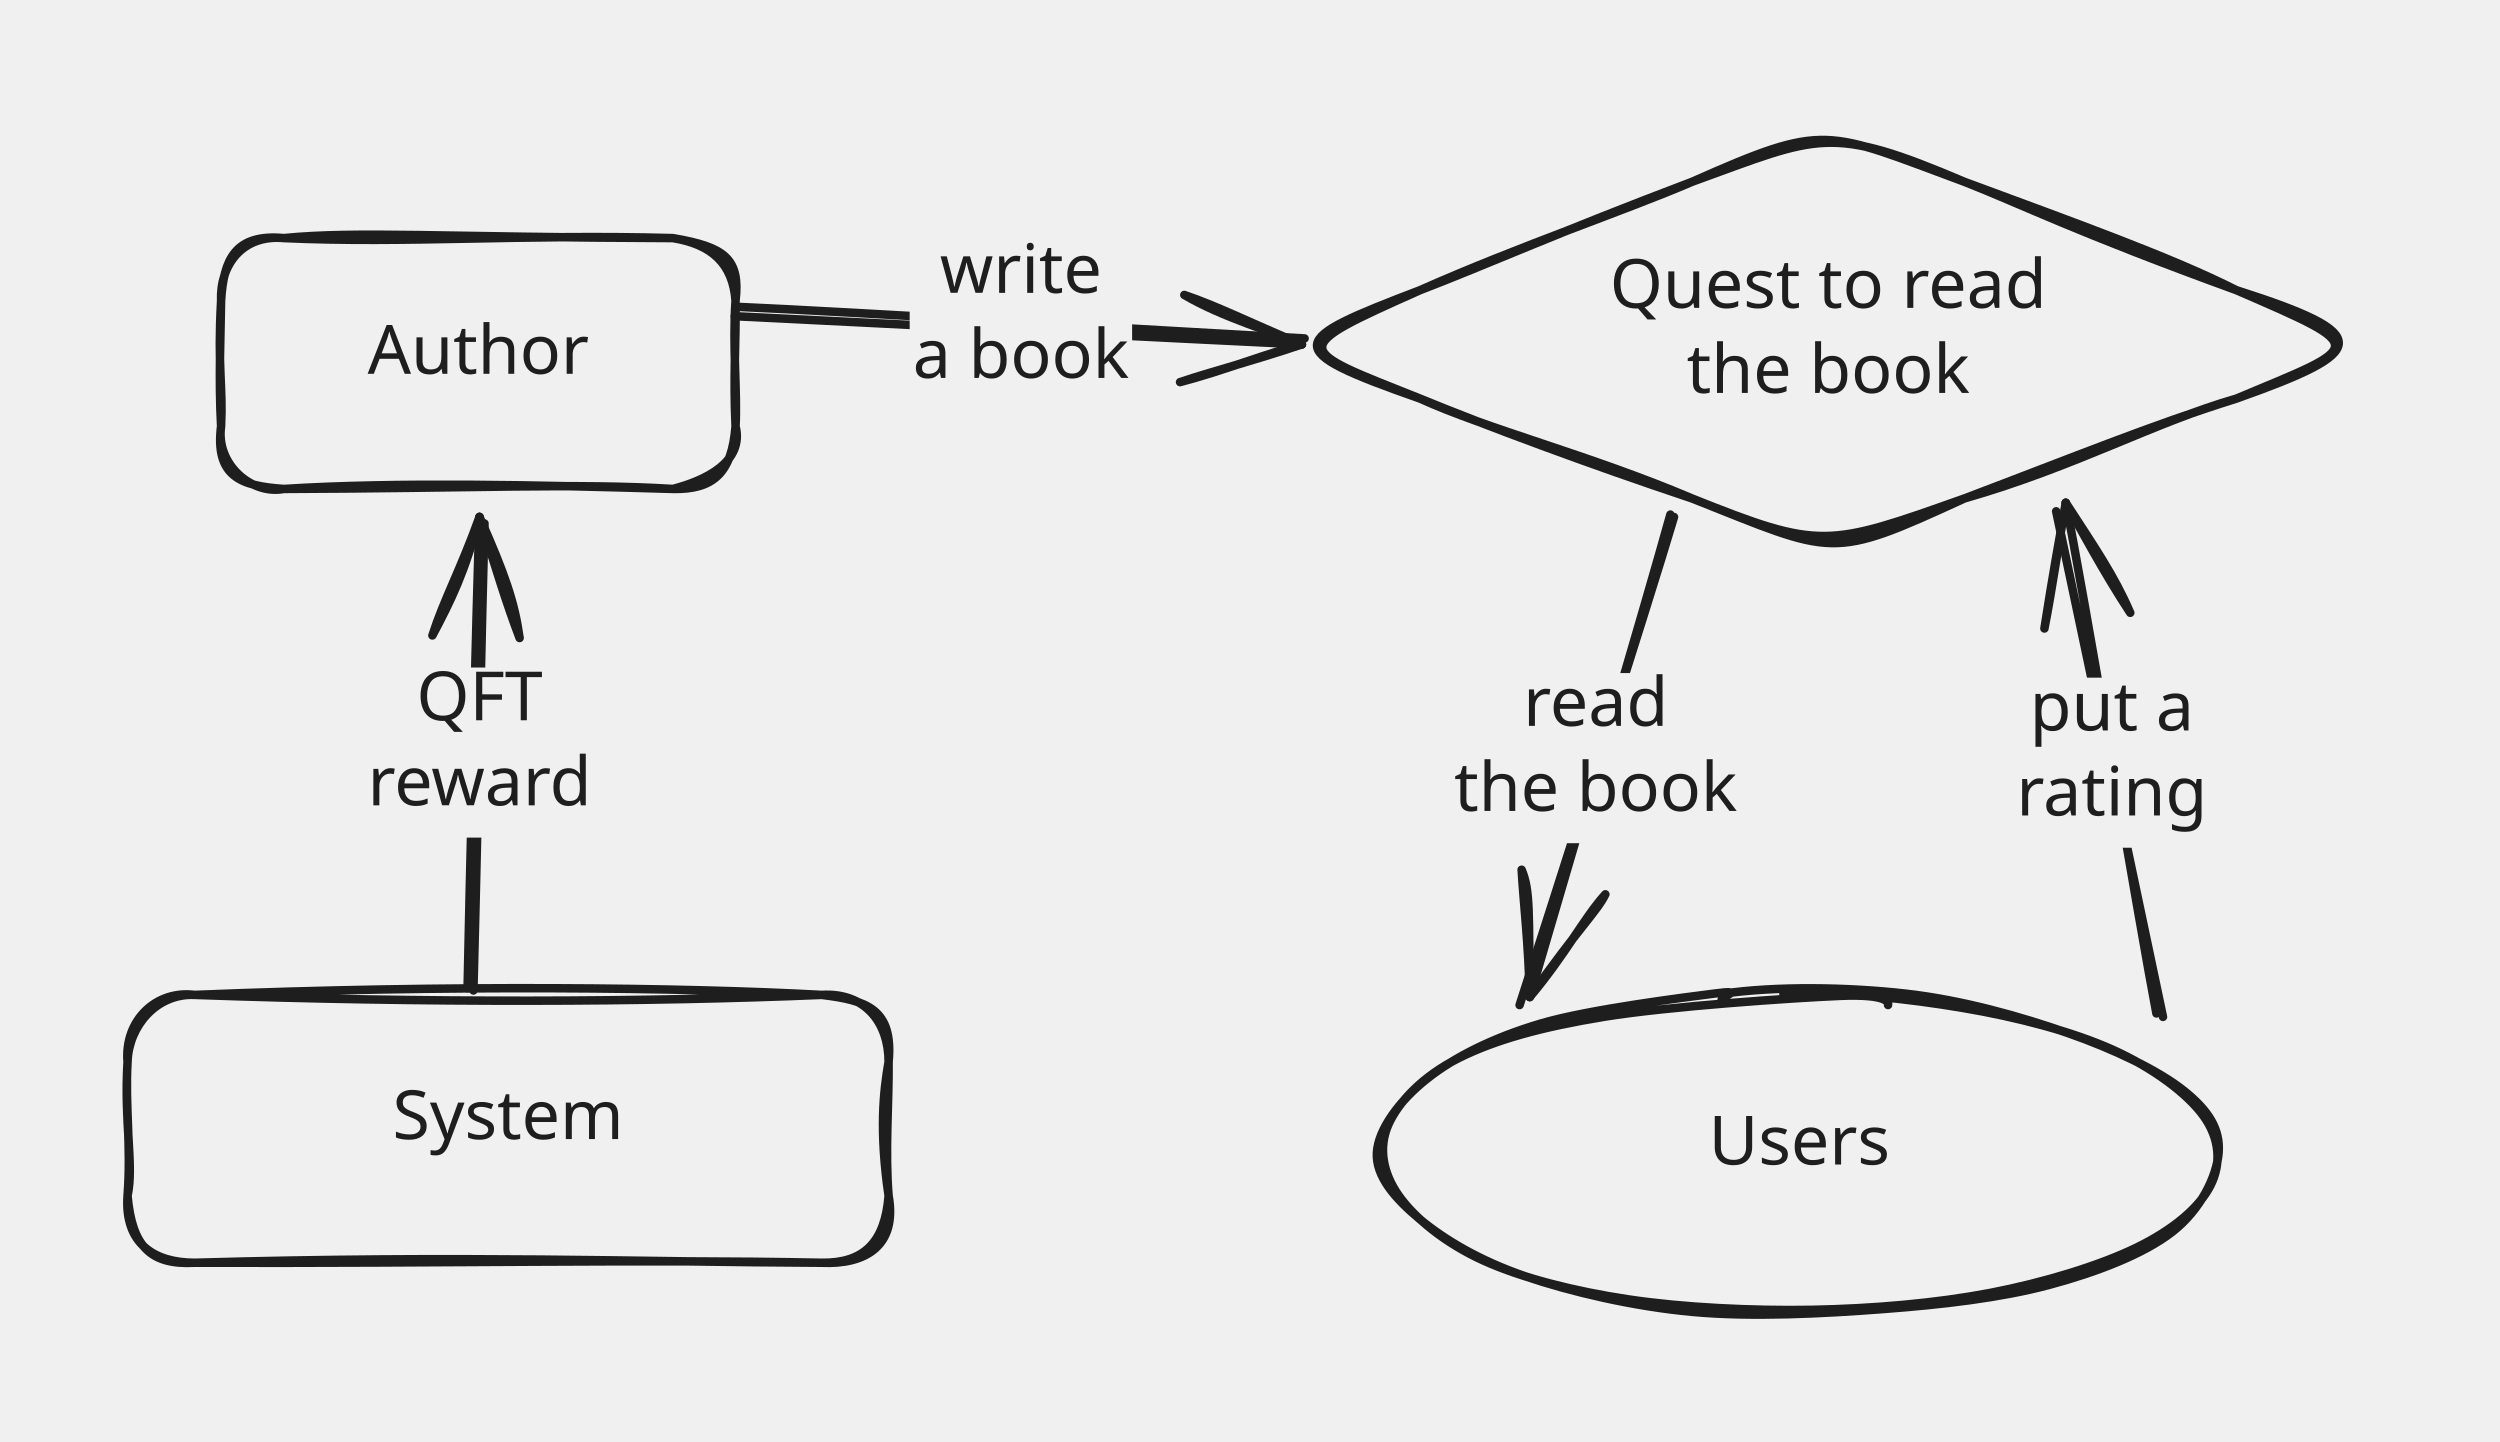
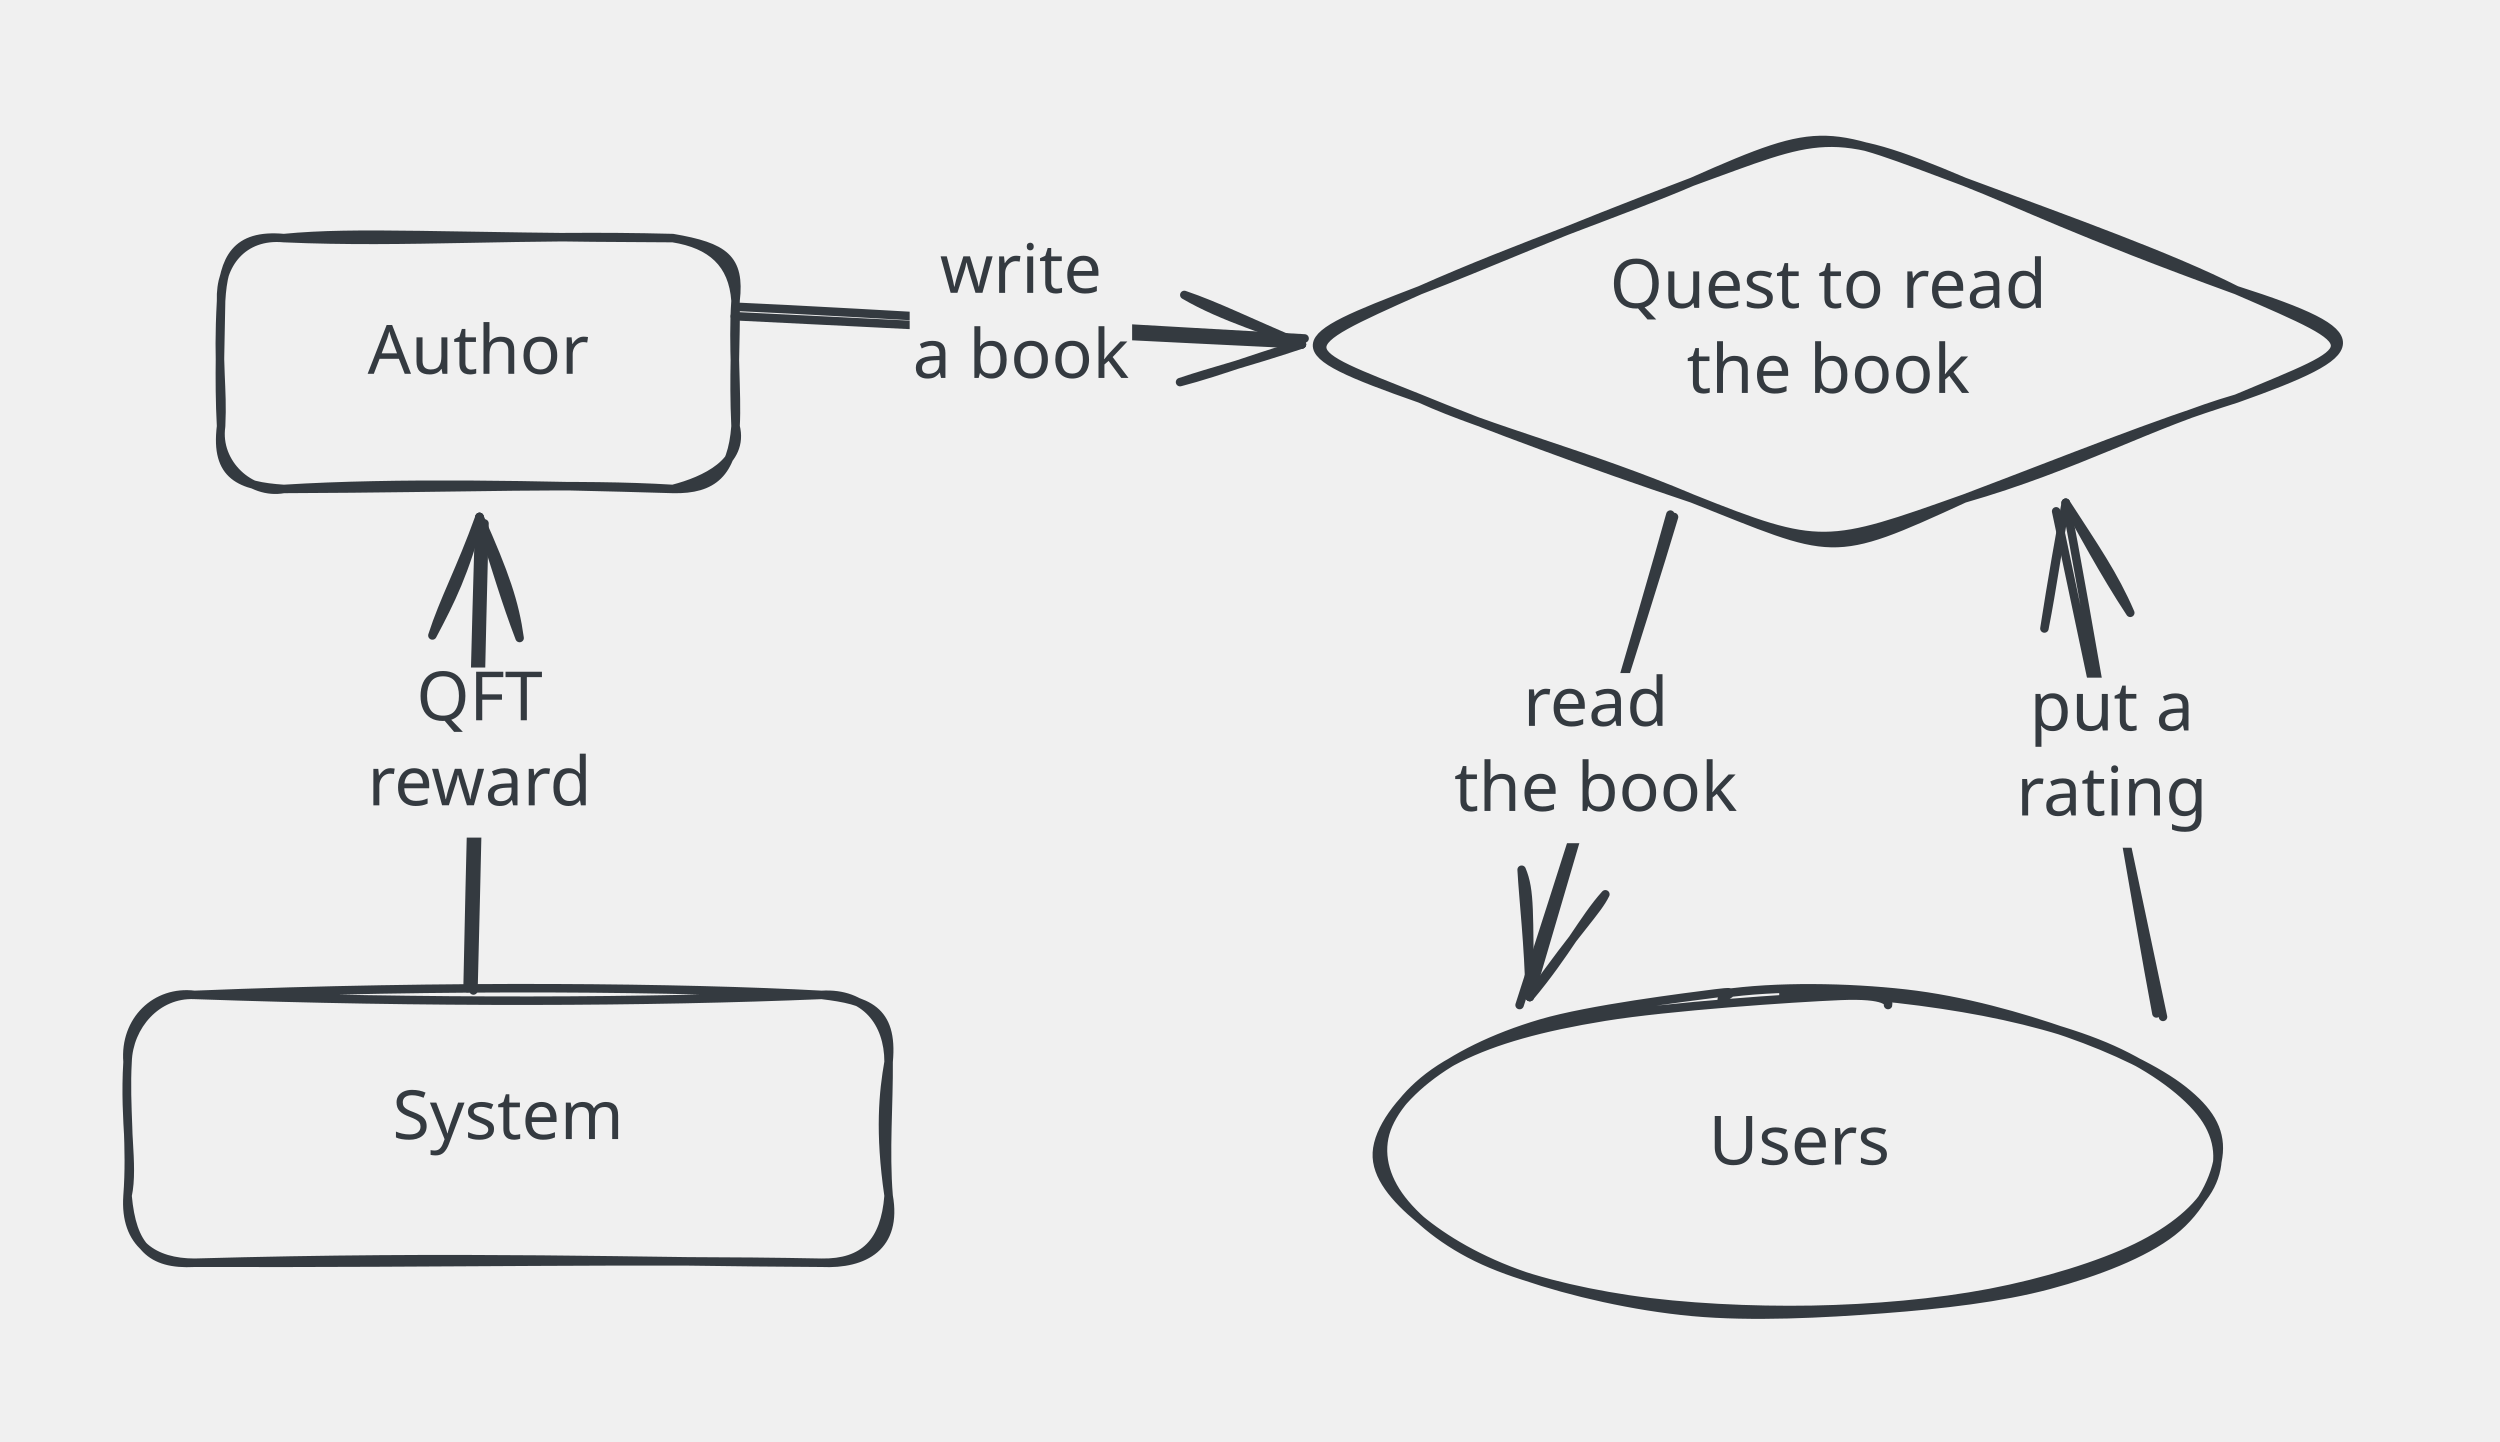
<svg xmlns="http://www.w3.org/2000/svg" version="1.1" viewBox="0 0 588 339" width="588" height="339">
  
-   eyJ2ZXJzaW9uIjoiMSIsImVuY29kaW5nIjoiYnN0cmluZyIsImNvbXByZXNzZWQiOnRydWUsImVuY29kZWQiOiJ4nOVba1PbyFx1MDAxMv3Or3Bxv1x1MDAwNu28elx1MDAxZfnGM5BcdTAwMDTDXHUwMDA2XHUwMDEyXGKbrZSwXHUwMDA1XHUwMDE2yJJXXHUwMDEyXHUwMDE4spX/fntcZliyLPlcdTAwMTEsYu51qlx1MDAxYzxcdTAwMWF5WjN9+pzuXHUwMDE5/7vSaKym9z1v9W1j1btruYHfjt3+6lx1MDAxYtt+68WJXHUwMDFmhXiJXHI+J9FN3Fx1MDAxYfTspGkvefvHXHUwMDFmbq/nXFz66XlcdTAwMTRdO62o+3CbXHUwMDE3eF0vTFx1MDAxM+z4XHUwMDE3fm40/lx1MDAxZLznXHUwMDA2ir1W6oaXgTe4YXApXHUwMDFii3IotjajcDAuIyCZMFSpYVx1MDAwZj/ZwvFSr42XL9wg8bIr7cFQXHUwMDE3LLjv9E9cdTAwMGa3PqZd9fGT2+/s/ciGvfCD4Ci9XHUwMDBmXHUwMDA2ZiVcdTAwMTE+fXYtSePo2jvx22nnaVxucu1Vd8XRzWUn9Fx1MDAxMvv4dNhcdTAwMWH13Jaf3ts2QoatXHUwMDBmc/C2kbXc4Seh9PDz4Fx1MDAwZVxyhbE3oyCK7dj/oZ79l41+7rauL9GEsD3sk8ZumPTcXHUwMDE4lyTr1398KsqIY/IvOezS8fzLTop9wDgk/6JcIjPHXHUwMDFiTLzWRmkmabYs1obeXnvgXHUwMDAzf2ezXHUwMDFku11vz95cdTAwMTHeXHUwMDA0QX7KwvbjlD35SuYt/LHlZ/aQtv920cvynjbibal3lz15zjX4qTgzLOz/OG/zhF31r1x1MDAwZXY+rq1cdTAwMGX7/XxT/rVcdTAwMGY3e/SiXHUwMDE5bp3r3vfd9TPjRz/eb/bJ6ChP47txXHUwMDFj9Wf93lx1MDAwZl+Oms3+hztfbu7qw9POzoV//Wm27338K5vum17bfUBcdTAwMDZVjFx1MDAxONBAic6tcOCH18W1XGKi1nVcdTAwMDamlZzBYyhcdTAwMWWZ1zyAXHStXHUwMDAyMKXcgFx1MDAwMi1hZlx1MDAwMJev0lJcdTAwMDNcdTAwMTgoc7hcdTAwMTSEUU4ok1x1MDAwNkbgzIhw6lx1MDAwMzQwhymKk8yNXHUwMDEyklx1MDAxODGOZ0aK+KXYmythXGI8XHUwMDFmwCNcdTAwMTfGkLpI58ysisL0yP8xcDA50rrjdv3gfmQhXHUwMDA3XouzuH6TdnA+R9rXXHUwMDAz/9J68GpcdTAwMGLt9eJcdTAwMTHnTn0kx2GHrt9u5+mrhYO5fujFe7OwTlx1MDAxNPuXfuhcdTAwMDbHXHUwMDE1tuCze7tPy0VcdTAwMWRcdTAwMDY5d0g8e9W2i4nobPtuN1xu22VcdTAwMDDlglx1MDAxNFuHXHUwMDAwXHUwMDA1fEmQs1x1MDAxM+zn9fPv4mCfizV3XHUwMDA32EZcdTAwMWPcJkew3PhUrECwYGrDI1x1MDAwM1x1MDAxOCXYzOQhIPNcdTAwMTY/IZJcdTAwMTBARmVmXHUwMDAxiFx1MDAxY6dUVlx1MDAxN6X2ml+2P7TY2rve+bY6Slx1MDAwZi+vT07lrNRcdTAwMDfJwX7nRq9d3PfvXHUwMDBmO6epYMmJv1x1MDAwMEpcdTAwMTVne4fvXHUwMDAzfS52j6N/jt3jhO7tNFx1MDAxN0epTFx1MDAwYpZHblx1MDAxZJTKgVdcIpYpQbhcdTAwMTB6dsiWr9JyQ9YoxzBCmJYoXHUwMDFlXHUwMDE4XHUwMDE3o1x1MDAwMNb1XHUwMDAxmFLpYIAwXHUwMDAy0YhUzilcdTAwMWJcdTAwMDewKMEvldxcdTAwMTCi6PPx++uMSiRwPodvPo9R/7zxkrSRRo3Yc9vfwrTjNWxiWFx1MDAxM8VO4Z1cIsWOXHUwMDE411x1MDAxOLdtJsrlkynXXHUwMDBiXHUwMDAyv5eUJrVMiGLrXHUwMDEzgI3RhDEzXHUwMDA35V7B4e27Xe/T8fbtyYFL5Fx1MDAxN7ZcdTAwMTOuLzl+IbvP3sElL4y9QMSaXHUwMDAy5ZZoYCWq0t5HXHUwMDAwc8FBXHUwMDBi4LWktLXx7+6tv3+evCf6XHUwMDA29pPN/bPe1vZB73+af4XUXFzPXHUwMDEz436JfzFnq+RfIZlWhFx1MDAxMj4zfstXaanxi1rUMVpcdTAwMDFcYoMpPOdsXHUwMDE0zYY4QnOBaSdcdTAwMDEgor70VlxiR3BqJCVgXHUwMDA34yVqejy9NVx1MDAxMk1cdTAwMDKdo8KX5+K5/fR5XFz8OUEvrYl5p9BPkXlcdTAwMGKmLFwit51cXD9Wptg6xKo0UiNURdZjXHUwMDFhVk+22C3f+fRp5/JduH22fXF3yz9sLjdWXHUwMDA1ZG5SO9fmJnuIwPx4XHUwMDBmXGJklFx1MDAwYm2YhlrS2doqxK5cdTAwMGJNdrW1XHUwMDExfJH9o+Za85Bef1x1MDAwZV6gQjyd9kBqZmqnPcpkJZRcYjeUXHUwMDE5mJ31yidzqZFcdTAwMDRUO6BcdKGKaKNcdTAwMDVcdTAwMWYtXHUwMDFicV1rIZc7mqMwXHUwMDA1zZDmcmFyXHUwMDAy0WFcdTAwMWEhJFD1W8u483rm84ju6D5JvW5NTDcl+Fx1MDAxN5muaMtcIqjuITSUYFOoXHQlIck4IUTPTnOTg9VygpMrh2HmjHTOUYLnfO6B9GjBksVBkztUaUApISVFr+clXHUwMDE1IUrHS0JgqGREsWxVXkNK2Xy3SaKr1i1rt7n3Vccngbf2sV6uyi2cXHUwMDFip1x1MDAxYn7Y9sPL0ad+PGMwXHUwMDBiTO08u728a1x1MDAwZaJK68ZOylx1MDAxYXEoYYB+JKiSRFx0TczYTHphe7pcdTAwMTGTt3yGRqhyI4hQNkXQxlx1MDAwMKPAiZFjVlx1MDAwNG6Sbkbdrp/i7Fx1MDAxZUZ+mFx1MDAxNmdxMF3rNmB0PHfMf/Ap8teKkaVnv3HUT/7KeVx1MDAwM8m7XHUwMDA2XHUwMDE5/v33m9LelVxisa81XHUwMDA0R/ZcdTAwMDUr+f/nXHUwMDE2KNVSXHUwMDFmMDHXVKhcZofTYmC5py93XGakqFx1MDAxMphBeVwiJeGsUGTLo66GfWaUJVx1MDAwNqghguFCq1x1MDAxMoEyXlx1MDAxNsfuynD4nUVxhUkgm2fD5nn65M+d429h7PXduF2TSJlC3WOF8DKDXHUwMDE2Uf2uVCqI/yqUXG7QmitDs3mbXHUwMDA20snnY5ZcdTAwMTOkxoxcdTAwMTabR0FKXHUwMDEwSZJcdTAwMTN7XkRcdTAwMDMxQlx1MDAxNVxmW2CyzpljhaGNy1x1MDAxNlx1MDAwNeOIlY6mXHUwMDFjUzuqKEXDaJbwXGZFXGYoLjC2LqCW9oJcIoZcdTAwMWV48p/m7ia5clPtXvda53unZj5cdTAwMTFjN1x1MDAxZEVcdTAwMWUwXHUwMDBiXHUwMDE2MVP1Q04tWLEgXHUwMDFldiSJUTorPVx1MDAwZmVcdTAwMDadLGJG7X5FwqLKhe1rzHlcdTAwMTckMqrPo1IjXHUwMDFmXHUwMDA0blx1MDAwNqVp8avcXHUwMDEzlzp+SY7xXHUwMDBigEhCmFx1MDAwMlaoLlJcco6QRlKQVFx1MDAxMJnfSVu85EDFYZTURGK0lGU1kZKdeMpQplxirX5n9f+FRUc/9lPvW+jWuf8+hYiLsqPCpFqFXHUwMDA3XHUwMDA2iUrkXG4hOedCzl6/nLw9upTI1YP6pVx1MDAxMcBccmcyf0RooDyEcaSimlx1MDAxMpC2V+5U3MIrJsJcdTAwMDFcdTAwMTCYo2hlXHUwMDA0zVx1MDAxZHXIXHUwMDE1TMBhmjFid/Y0XHUwMDFi20FQglx1MDAwYi2UXFxA6vCCuiNIP/S39/dis1x1MDAwYrut7S9cdTAwMWJnnauz3py6XHUwMDAzI5fK42XBumPyOZqhoFx1MDAxMI5B3uUoVKnAjDM7MZlTJsRBQuT2QFx1MDAxYVx1MDAwN0YkRVE7WYZU2TR5h3Fok3JcdTAwMDCzT6pRXHUwMDBmoFx1MDAxMFK6oraiJDqeoFxuiUPZXHUwMDEzXHUwMDFkYza9Jlx1MDAwMbRWXHUwMDA1JfsqgmhBXHUwMDAySFSe55dCYsqiIItcdTAwMWPTomg5XCKWOooqqVx1MDAxY9RcdTAwMWJcdTAwMTRnW9u3Qv6mXHUwMDE1ylx1MDAxMoY5rIUrXHUwMDAxVZ9cdTAwMDBCO7jgXGIxW9631cKZ9Fx1MDAwZiphTNiUXFzASabXon9cdTAwMDZn/Go/gThFXHUwMDEwXHUwMDE0XHUwMDE1UKVR9WogVq2BXGZCV4r8z8umoXfyUa6lRK/BgGlsSijtXHUwMDE5LS2KZyOUo1x1MDAxOFx1MDAwM4Ex01x1MDAwMGX1XHUwMDE1TJk9ucQ4jqXAIFwioeRUXCJFvSZcdTAwMTVcYkGRP8loLHlEM1xuOapcdEaBV6WDrvzvcuuQndx/fed1u1/fn1x1MDAxMHbYmnNcdTAwMTOJ/eKvg2bUQTNqXHUwMDBlylx1MDAxZFx1MDAwNcBcdTAwMTE1g4yXirJdJeJcdTAwMTjBXHUwMDE1krBSwv4+XHUwMDAwppRjnqnNKEFJwCVFXHTPXHJcdTAwMDGapT2jQlxiuzAgXG7fKFx1MDAxOLvb9bqVUDWiXHUwMDA2l8fBtCA5xFSxcVjORpVcdTAwMDB2u3PmgFpcdTAwMGWMpVx1MDAwZajalrOJNopQKXi+Rvwgh7SDUVYz9DJcdTAwMDP531x1MDAxZi78KChgbotqXGKVl2S09JeOJWpIXHUwMDEyYEIy83+khno3acP9XHUwMDE2xm5qo009WmiKMChqoVxuk+ZSQiuPkWHV7fWOUpzhYSDFJfXbj9OUzerqre/1NyY72cpjNLDA81x1MDAwNlx1MDAxY/lz5ed/XHUwMDAxt95cdTAwMDHiIn0=
+   eyJ2ZXJzaW9uIjoiMSIsImVuY29kaW5nIjoiYnN0cmluZyIsImNvbXByZXNzZWQiOnRydWUsImVuY29kZWQiOiJ4nO1bW1PbyFx1MDAxMn7nV7g4r0E7PffJXHUwMDFid0iCYYFcdTAwMDBhs5VcdTAwMTK2wFx1MDAwMlnSSlx1MDAwMkO28t9Py1x1MDAwNutiyTYnVspUjlx1MDAxZVxmnlx1MDAxOWlaPf11f90z/nel1VpNnkJn9X1r1Xns2J7bjezB6ru0/cGJYjfwsYtcdTAwMGW/x8F91Fx1MDAxOY7sJUlcdTAwMTi//+NcdTAwMGY7XGatXHUwMDFiN7lcboI7q1x1MDAxM/RHtzme03f8JMaBf+H3Vuvf4WduosjpJLZ/4znDXHUwMDFihl3ZXFzAdLm1XHUwMDFk+MN5KTGcUKq5XHUwMDFjj3DjLZwvcbrYfW17sZP1dIdTXVPvqTe4ONr6lPTVp2N70Nv/nk177XreSfLkXHLFilx1MDAwM3z7rC9OouDOOXe7Se9FXHUwMDA1ufa6u6Lg/qbnO3H6+jBuXHJCu+MmT2lcdTAwMWIh49aRXHUwMDBl3reylkf8xlWmgOFcdTAwMWRalObeXGa8IErn/lx1MDAwZuPM5iSb/cru3N2gXGJ+dzwmiWw/XHUwMDBl7VxilyRcdTAwMWI3eH4roMQy+SvTbM9xb3pcdI5cdTAwMTHGXCL5XHUwMDBieCaOM1S81kZpKkGNO1JcdTAwMTnC/e7QXHUwMDA2/s60XHUwMDFk2X1nP73Dv/e8vMr87rPKXmwls1x1MDAxNvbc8iN7yXT8dtnK8pZWsLbEeczePGdcdTAwMWHsgl9cdTAwMWHqXHUwMDBmvl91WUxvXHUwMDA3t4c7n9ZWx+N+vKt+7OhmXHUwMDA3rtv+1pVcdTAwMGW/7a1fXHUwMDFhN/j+YXNAirO8zG9HUTCY97lcdTAwMWbPTtrtwcdHV27u6aOL3s61e3c833Of/8vUfVx1MDAxZnbtXHUwMDExMkAhdITGRVKCjfs9178rr4VcdTAwMTd07jIwreRcdTAwMDSeQHFBr3lcdTAwMDBcdTAwMTNeXHUwMDA3YCnRUkBcYj43fqtcdTAwMTdpqfErgFpMoqNcdTAwMDJGgEojXG5opoRbzeFZUIsqMEIxo7hEdzlcdGdKyvBcdTAwMDVcdTAwMWPNXHUwMDE0N0T8PH5cdTAwMGJcdTAwMWRcdTAwMTNAXaRtZlJcdTAwMDV+cuJ+T1x1MDAxN1x1MDAwMmShdcfuu95TYSGHRotaXFy/T3qoz0L7uufepFx1MDAwNrzaQXmdqGDbiYuxcTyg73a7+ejVwcls13ei/XmCTlx1MDAxMLk3rm97pzWy4Ls7ey/LXHUwMDA1XHUwMDE2XHUwMDE1OXOInbQ3bedTwdl17X7gd6vwiTZWXHUwMDFiYIFTqUFkXHUwMDAxaFx1MDAxNj4/r19944dcdTAwMDeMr9k7gm5E3kN8XCKWXHUwMDFin4qW4qswjeGRXG5RjK+ZyGNA5iV+QSQhXHUwMDAyXHUwMDAzKjVcdTAwMGJA5GREpU1F1LB9tv2xQ9d2w6ttdZJcdTAwMWPd3J1fyHkjn4hcdTAwMGZcdTAwMGZ693rt+mnwdNS7SDiNz91cdTAwMDVEVH65f/TB01d87zT459Q+jWF/p/22XCIqXHUwMDEzslx1MDAwZbFSKEIkXHUwMDExZG7EVi/SciPWKMtQQqiWWlxuynhcdTAwMTG/ujn8XHUwMDAySFx1MDAwYv2DQbeYRnJcdTAwMDZ0XHUwMDEyv7xcdTAwMDK+IJkhRMHPw/etXHUwMDA01D/vnThpJUErcuzuVz/pOa00LWwows5cYjvlXGJbXHUwMDEwrjUp21xcXHUwMDExl02PuI7nuWFcXJnSUq7KrS/4ZejpqdB6/oz2Vlx1MDAxYz3s7jnHp9tcdTAwMGbnhzaRZ3THX19y/IrsvvRcdTAwMGUmWWnuXHUwMDA1XCLWlFwiblx1MDAwNVx1MDAwNVa8Lul9XHUwMDA2MFxuITRcdTAwMTeskYS2sfC79+BcdTAwMWVcXMVcdTAwMWaIvlx1MDAxN1x1MDAwN/HmwWW4tX1cdTAwMTj+P/z+dPilpFx1MDAxNr6cIYCJlvPDt3qRllx1MDAxYb7IRC2jXHUwMDE1pu1cdTAwMDYwU2S0XGJmQyyuXHUwMDE5x6STXGJBeHPJLedcdTAwMTZnYCRcdTAwMTCRTsYquPRkcmskiiQ0Yz9cdTAwMGblt1x1MDAxMoo/x2ikXHJcdTAwMDXeXHUwMDE50adcdTAwMWN4S6IsXCKznV481rTcmlx1MDAxNY9cdTAwMTUznLBXUOXzLfrAdo6Pd252/e3L7evHXHUwMDA39nFzubHKc6lC46FWZcR7jMD8fCNcdTAwMDRSYFxcXHUwMDFiqkUjyWxj5WHbXHUwMDE2bXq7teGdycFJe619XHUwMDA0d5+9X1BcdTAwMWVelqhcdTAwMDfU1EFcdFxmNVx1MDAxYyRh89dxq7W51FBcdTAwMTKgLaFcdFx1MDAwMUW00ZxcdTAwMTWrRkw3WsdllmZITIWmXHUwMDE453J+ckqko7goUoD6jaq4J09x4vRcdTAwMWJcbnUzvH851JVlWUSsXHUwMDFi+YZcbnByVV9cdTAwMTGijHBcdTAwMDUkXHUwMDAzyixsTndWy4lNpixKKFx1MDAwNcKZpNpkJjdcbnpQkmRxyGRcdTAwMTYoLYxEzlx1MDAwZmj0rKIgXHUwMDA0MFlcdTAwMTFcdTAwMTJcdTAwMDYkMpCcT31cdTAwMGJcdTAwMTlle3eTXHUwMDA0t51cdTAwMDfa7TLni47OPWftU7OxKrdwdpRsuH7X9W+Kb/18wGBcdTAwMWWUpnq2w7xpXHUwMDBlnUrnPlXKXHUwMDFhsVx1MDAxMCZcdTAwMDLtiIOSRHFNzIQmXHUwMDFkvztbiOlcdTAwMWI+YyFUtVx1MDAxMFxiV82l1sZcYlxuglx1MDAxMSMnpPDsONlcZvp9N0HtXHUwMDFlXHUwMDA1rp+UtThU13rqL3qOPWE/+Fx1MDAxNvm+smNcdNMnXHUwMDE27eSvnDWQvGmQ8f9/v6tcdTAwMWNdi5D0WkNwZFx1MDAwZljJ/311Wl5L9UEhXHJcdTAwMTb8NVXxaktfblx1MDAxZlxiSFx1MDAxMqhRafmBMFqqsVHTXHUwMDFj8Vx1MDAxN9RCVmJcdTAwMDRcdTAwMTjCKS60quAnk1VxXHUwMDFjrlxmXHUwMDEzv1NNfOf0q1x1MDAxZjlcdTAwMDM76jbEUWaE7ok6eJVAiyh+11x1MDAxMlx1MDAxNUVriVxuXGK0WqlcdTAwMTidv3g2/XTMcqLUmGKxuYhSglCSjKTHRbQgJrdRsPBsnVFcdTAwMGKpIUlcdTAwMWQzSFPBW6SlgVx1MDAwMVwiW1x1MDAwMaBgkCU8Y1x1MDAxNiNcdTAwMTTjXHUwMDAy+Fx1MDAwMoppv5DFwKEj/2nvbZJbO9H2Xdi52r8wy8ViZlx1MDAxMohcdTAwMWNdSNlcdTAwMDJcdTAwMWbtSFx1MDAxMqM0YblhI55cdTAwMDHTWUxR7jfELOpMOL0mjHdBLKP+NKriXFxSxV/hvqpccnGp3Zdk6L6EIJJcdTAwMTCEXHUwMDAwLVVcdTAwMTdBXHUwMDBii0sjQUjgROY30lx1MDAxNk85kHFcdTAwMTglNZHoLGVVSaRiI1x1MDAxZSjSXHUwMDE0rtVvVP1cdTAwMWZEbuJ89e0mt99nxOEy7ahcdTAwMTGpUeJhcocvysSDKykl02r+9GD67uhSXCJXXHUwMDBmy5eGXHUwMDBiZpBiIVx1MDAwNorEg1x1MDAxYksq0EAwU8JRuTNxXHUwMDBir5hwS1xijjmKVmnVOJMjVzBcdTAwMTFcdTAwMTbVlJJ0Z0/TiVx1MDAxZFx1MDAwNMVcdTAwMTnXuGhcdTAwMGJIXHUwMDFkfiHt8JKPg+2D/cjsib3O9tnGZe/2MlxcLtox/Vx1MDAxOM2YT3DLYNhlyFOBY8aZnZfMXHUwMDExXHUwMDEzYoGRXGYwIDJBiVx1MDAwNOS001lInUzTd1x1MDAxOMcyKUtg9lx0XHUwMDFh6Vx1MDAwMPIgpWtqKynScZjCwKHSXHUwMDAzXHUwMDFkXHUwMDEzMr0l/rNWXHUwMDA3pfQqg2hB/IfXXHUwMDFl5leSc4qrPf8mUDVcIpbaiyqpLORcdTAwMWKA2tbpRyl901xuaVx0NVx1MDAwMClcXIlQzVx1MDAxMSCUXHUwMDAzXHUwMDFmgVx1MDAxMFx1MDAxYtb3pc789dSDiFx1MDAxNDBfU3JcdTAwMDFcdTAwMDeZ3lxu/1x1MDAxOVx1MDAxZfFr/Fx1MDAwMOJcZkJQZkC1QjXLgdhcdTAwMTRcdTAwMGWEzF4go57/qP/0k1xcS4leg1x1MDAwZdOkXHUwMDE5oUSvyPK/XHUwMDFiXHUwMDFjbVx1MDAxMylLUSo4+kzUXHUwMDA1ba5gStOTS5ThXFxKXHUwMDE4RKSoOJRcYsjXpFx1MDAxMpxcdTAwMDPGT1L0Jc9oRlwiXHUwMDA3mqBcdTAwMTd4Uzzo1v0mt47o+dOXXaff//LhnNCjznLxoDk5XHUwMDA3MEtcdMGQdVxmM17gVbtKxDKcKVxmwkpxoFx1MDAxYd3v/8aD5uRmQJBcdTAwMTIwXHRI4ZkhXHUwMDAyw1Q1XHUwMDExwiFUXHUwMDEwhVx1MDAxZiBMutv1tplQPaKG3ZNgWlx1MDAxMFx1MDAxZGKk3Dj2qIxcdTAwMWGD7PdcdTAwMTVZZTUyltqj6rScTbRRXHUwMDA0JGf5XHUwMDFh8YhcdTAwMGZpXHUwMDBi3aymaGZG5H9+uPCzoFx1MDAwMpNbpENIvSSFylx1MDAxZjpW0CFJXHUwMDA05ZKa34hcdTAwMGWF90nL/upHdpK6m2bI0FxmZlAmQzVcIr2KXG6tPLuGVTtcZk9cdTAwMTLU8NiT4pK63Wc1ZVpdfXCdwcZ0I1t5dlx1MDAwNynwnGGQ/LHy47/YJPs6In0=
  <defs>
    <style class="style-fonts">
      @font-face {
        font-family: "Virgil";
        src: url("https://unpkg.com/@excalidraw/excalidraw@undefined/dist/excalidraw-assets/Virgil.woff2");
      }
      @font-face {
        font-family: "Cascadia";
        src: url("https://unpkg.com/@excalidraw/excalidraw@undefined/dist/excalidraw-assets/Cascadia.woff2");
      }
      @font-face {
        font-family: "Assistant";
        src: url("https://unpkg.com/@excalidraw/excalidraw@undefined/dist/excalidraw-assets/Assistant-Regular.woff2");
      }
    </style>
  </defs>
  <rect x="0" y="0" width="588" height="339" fill="transparent" />
  <g stroke-linecap="round" transform="translate(52 56) rotate(0 60.5 29.5)">
-     <path d="M14.75 0 C43.74 1.31, 70.66 -0.96, 106.25 0 M14.75 0 C32.21 -1.7, 51.98 -0.19, 106.25 0 M106.25 0 C115.31 1.45, 120.38 5.96, 121 14.75 M106.25 0 C118.37 2.08, 122.17 4.73, 121 14.75 M121 14.75 C121.14 24.38, 120.44 32.14, 121 44.25 M121 14.75 C120.26 25.25, 121.44 36.47, 121 44.25 M121 44.25 C120.16 55.2, 115.82 59.22, 106.25 59 M121 44.25 C123.09 52.66, 113.84 57.05, 106.25 59 M106.25 59 C74.57 58.06, 41.37 57.33, 14.75 59 M106.25 59 C83.64 57.63, 59.88 58.83, 14.75 59 M14.75 59 C4.54 58.3, -1.45 56.06, 0 44.25 M14.75 59 C7.03 60.45, -1.29 53.07, 0 44.25 M0 44.25 C0.47 34.76, -0.87 30.74, 0 14.75 M0 44.25 C-0.61 33.07, -0.07 21.6, 0 14.75 M0 14.75 C-0.33 6.16, 5.15 -0.91, 14.75 0 M0 14.75 C0.58 4.84, 3.41 -1.03, 14.75 0" stroke="#1e1e1e" stroke-width="2" fill="none" />
+     <path d="M14.75 0 C43.74 1.31, 70.66 -0.96, 106.25 0 M14.75 0 C32.21 -1.7, 51.98 -0.19, 106.25 0 M106.25 0 C115.31 1.45, 120.38 5.96, 121 14.75 M106.25 0 C118.37 2.08, 122.17 4.73, 121 14.75 M121 14.75 C121.14 24.38, 120.44 32.14, 121 44.25 M121 14.75 C120.26 25.25, 121.44 36.47, 121 44.25 M121 44.25 C120.16 55.2, 115.82 59.22, 106.25 59 M121 44.25 C123.09 52.66, 113.84 57.05, 106.25 59 M106.25 59 C74.57 58.06, 41.37 57.33, 14.75 59 M106.25 59 C83.64 57.63, 59.88 58.83, 14.75 59 M14.75 59 C4.54 58.3, -1.45 56.06, 0 44.25 M14.75 59 C7.03 60.45, -1.29 53.07, 0 44.25 M0 44.25 C0.47 34.76, -0.87 30.74, 0 14.75 M0 44.25 C-0.61 33.07, -0.07 21.6, 0 14.75 M0 14.75 C-0.33 6.16, 5.15 -0.91, 14.75 0 M0 14.75 C0.58 4.84, 3.41 -1.03, 14.75 0" stroke="#343a40" stroke-width="2" fill="none" />
  </g>
  <g transform="translate(86.36402 75.5) rotate(0 26.13598 10)">
-     <text x="26.136" y="0" font-family="Virgil, Segoe UI Emoji" font-size="16px" fill="#1e1e1e" text-anchor="middle" style="white-space: pre;" direction="ltr" dominant-baseline="text-before-edge">Author</text>
+     <text x="26.136" y="0" font-family="Virgil, Segoe UI Emoji" font-size="16px" fill="#343a40" text-anchor="middle" style="white-space: pre;" direction="ltr" dominant-baseline="text-before-edge">Author</text>
  </g>
  <g stroke-linecap="round" transform="translate(302 30) rotate(0 128 50)">
-     <path d="M160 12.75 C185.9 22.34, 208.85 30.57, 224 38.25 M160 12.75 C173.3 17.95, 185.8 24.36, 224 38.25 M224 38.25 C255.74 52, 254.15 51.13, 224 63.75 M224 38.25 C256.91 48.76, 255.28 52.66, 224 63.75 M224 63.75 C204.55 69.34, 186.36 79.69, 160 87.25 M224 63.75 C203.74 70.12, 186.04 77.4, 160 87.25 M160 87.25 C127.75 98.69, 126.2 99.33, 96 87.25 M160 87.25 C128.2 101.87, 129.73 100.59, 96 87.25 M96 87.25 C71.93 77.02, 48.1 71.09, 32 63.75 M96 87.25 C71.45 79.05, 47.3 70.03, 32 63.75 M32 63.75 C-1.49 52.04, 0.89 50.14, 32 38.25 M32 63.75 C2.18 51.87, 0.43 52.32, 32 38.25 M32 38.25 C55.5 27.81, 80.52 19.42, 96 12.75 M32 38.25 C47.17 32.45, 63.93 24.88, 96 12.75 M96 12.75 C127.7 -1.3, 127.1 0.62, 160 12.75 M96 12.75 C126.05 1.87, 128.16 -0.79, 160 12.75" stroke="#1e1e1e" stroke-width="2" fill="none" />
+     <path d="M160 12.75 C185.9 22.34, 208.85 30.57, 224 38.25 M160 12.75 C173.3 17.95, 185.8 24.36, 224 38.25 M224 38.25 C255.74 52, 254.15 51.13, 224 63.75 M224 38.25 C256.91 48.76, 255.28 52.66, 224 63.75 M224 63.75 C204.55 69.34, 186.36 79.69, 160 87.25 M224 63.75 C203.74 70.12, 186.04 77.4, 160 87.25 M160 87.25 C127.75 98.69, 126.2 99.33, 96 87.25 M160 87.25 C128.2 101.87, 129.73 100.59, 96 87.25 M96 87.25 C71.93 77.02, 48.1 71.09, 32 63.75 M96 87.25 C71.45 79.05, 47.3 70.03, 32 63.75 M32 63.75 C-1.49 52.04, 0.89 50.14, 32 38.25 M32 63.75 C2.18 51.87, 0.43 52.32, 32 38.25 M32 38.25 C55.5 27.81, 80.52 19.42, 96 12.75 M32 38.25 C47.17 32.45, 63.93 24.88, 96 12.75 M96 12.75 C127.7 -1.3, 127.1 0.62, 160 12.75 M96 12.75 C126.05 1.87, 128.16 -0.79, 160 12.75" stroke="#343a40" stroke-width="2" fill="none" />
  </g>
  <g transform="translate(371.92 60) rotate(0 58.07997 20)">
-     <text x="58.08" y="0" font-family="Virgil, Segoe UI Emoji" font-size="16px" fill="#1e1e1e" text-anchor="middle" style="white-space: pre;" direction="ltr" dominant-baseline="text-before-edge">Quest to read</text>
-     <text x="58.08" y="20" font-family="Virgil, Segoe UI Emoji" font-size="16px" fill="#1e1e1e" text-anchor="middle" style="white-space: pre;" direction="ltr" dominant-baseline="text-before-edge">the book</text>
+     <text x="58.08" y="0" font-family="Virgil, Segoe UI Emoji" font-size="16px" fill="#343a40" text-anchor="middle" style="white-space: pre;" direction="ltr" dominant-baseline="text-before-edge">Quest to read</text>
+     <text x="58.08" y="20" font-family="Virgil, Segoe UI Emoji" font-size="16px" fill="#343a40" text-anchor="middle" style="white-space: pre;" direction="ltr" dominant-baseline="text-before-edge">the book</text>
  </g>
  <g stroke-linecap="round" transform="translate(325 234) rotate(0 98 37.5)">
-     <path d="M94.46 -0.21 C107.92 -0.88, 123.77 0.89, 136.67 3.07 C149.58 5.25, 162.45 8.64, 171.88 12.88 C181.32 17.12, 189.46 23.18, 193.29 28.51 C197.12 33.84, 197.51 39.72, 194.88 44.88 C192.25 50.04, 186.12 55.24, 177.49 59.44 C168.85 63.65, 155.77 67.66, 143.06 70.1 C130.34 72.53, 115.35 73.81, 101.18 74.07 C87.02 74.32, 70.92 73.54, 58.05 71.62 C45.18 69.69, 32.99 66.59, 23.97 62.51 C14.96 58.44, 7.7 52.49, 3.96 47.16 C0.22 41.83, -0.83 35.92, 1.54 30.53 C3.91 25.14, 9.69 19.06, 18.17 14.82 C26.66 10.59, 37.47 7.56, 52.42 5.13 C67.38 2.7, 96.78 0.69, 107.88 0.23 C118.99 -0.22, 119.25 1.81, 119.07 2.38 M79.92 -0.24 C92.77 -2.12, 109.62 -1.83, 123.18 -0.3 C136.74 1.23, 150.38 5.15, 161.27 8.94 C172.16 12.73, 182.61 17.74, 188.53 22.44 C194.46 27.14, 197.26 31.58, 196.82 37.13 C196.39 42.67, 192.6 50.54, 185.94 55.72 C179.29 60.91, 168.23 65.2, 156.89 68.23 C145.54 71.26, 131.83 72.85, 117.86 73.9 C103.9 74.96, 87.12 75.85, 73.1 74.56 C59.07 73.27, 44.4 69.81, 33.7 66.17 C23 62.52, 14.69 57.54, 8.88 52.7 C3.07 47.86, -1.46 42.62, -1.16 37.12 C-0.86 31.61, 4.24 24.76, 10.67 19.7 C17.1 14.63, 26.13 10.06, 37.44 6.72 C48.74 3.38, 71.43 0.56, 78.51 -0.35 C85.59 -1.26, 79.77 0.32, 79.91 1.27" stroke="#1e1e1e" stroke-width="2" fill="none" />
+     <path d="M94.46 -0.21 C107.92 -0.88, 123.77 0.89, 136.67 3.07 C149.58 5.25, 162.45 8.64, 171.88 12.88 C181.32 17.12, 189.46 23.18, 193.29 28.51 C197.12 33.84, 197.51 39.72, 194.88 44.88 C192.25 50.04, 186.12 55.24, 177.49 59.44 C168.85 63.65, 155.77 67.66, 143.06 70.1 C130.34 72.53, 115.35 73.81, 101.18 74.07 C87.02 74.32, 70.92 73.54, 58.05 71.62 C45.18 69.69, 32.99 66.59, 23.97 62.51 C14.96 58.44, 7.7 52.49, 3.96 47.16 C0.22 41.83, -0.83 35.92, 1.54 30.53 C3.91 25.14, 9.69 19.06, 18.17 14.82 C26.66 10.59, 37.47 7.56, 52.42 5.13 C67.38 2.7, 96.78 0.69, 107.88 0.23 C118.99 -0.22, 119.25 1.81, 119.07 2.38 M79.92 -0.24 C92.77 -2.12, 109.62 -1.83, 123.18 -0.3 C136.74 1.23, 150.38 5.15, 161.27 8.94 C172.16 12.73, 182.61 17.74, 188.53 22.44 C194.46 27.14, 197.26 31.58, 196.82 37.13 C196.39 42.67, 192.6 50.54, 185.94 55.72 C179.29 60.91, 168.23 65.2, 156.89 68.23 C145.54 71.26, 131.83 72.85, 117.86 73.9 C103.9 74.96, 87.12 75.85, 73.1 74.56 C59.07 73.27, 44.4 69.81, 33.7 66.17 C23 62.52, 14.69 57.54, 8.88 52.7 C3.07 47.86, -1.46 42.62, -1.16 37.12 C-0.86 31.61, 4.24 24.76, 10.67 19.7 C17.1 14.63, 26.13 10.06, 37.44 6.72 C48.74 3.38, 71.43 0.56, 78.51 -0.35 C85.59 -1.26, 79.77 0.32, 79.91 1.27" stroke="#343a40" stroke-width="2" fill="none" />
  </g>
  <g transform="translate(400.9876 261.4835) rotate(0 22.21598 10)">
-     <text x="22.216" y="0" font-family="Virgil, Segoe UI Emoji" font-size="16px" fill="#1e1e1e" text-anchor="middle" style="white-space: pre;" direction="ltr" dominant-baseline="text-before-edge">Users</text>
+     <text x="22.216" y="0" font-family="Virgil, Segoe UI Emoji" font-size="16px" fill="#343a40" text-anchor="middle" style="white-space: pre;" direction="ltr" dominant-baseline="text-before-edge">Users</text>
  </g>
  <g stroke-linecap="round" transform="translate(30 234) rotate(0 89.5 31.5)">
-     <path d="M15.75 0 C75.69 -2.43, 131.07 -1.75, 163.25 0 M15.75 0 C70.12 1.94, 122.78 1.7, 163.25 0 M163.25 0 C173.42 -0.63, 179 6.45, 179 15.75 M163.25 0 C173.96 1.29, 180.16 3.34, 179 15.75 M179 15.75 C177.75 22.89, 176.79 32.14, 179 47.25 M179 15.75 C179.09 25.5, 178.13 36.74, 179 47.25 M179 47.25 C178.15 58.13, 173.24 63.15, 163.25 63 M179 47.25 C181.11 59.16, 173.41 63.47, 163.25 63 M163.25 63 C120.93 62.81, 78.84 61.2, 15.75 63 M163.25 63 C120.2 62.16, 76.8 63.16, 15.75 63 M15.75 63 C6.44 62.98, -0.79 58.67, 0 47.25 M15.75 63 C5.32 63.56, 1.06 59.1, 0 47.25 M0 47.25 C1.55 40, -0.88 30.27, 0 15.75 M0 47.25 C0.9 35.53, -0.6 26.3, 0 15.75 M0 15.75 C-0.79 5.99, 6.66 -1.14, 15.75 0 M0 15.75 C0.26 7.26, 6.91 -0.41, 15.75 0" stroke="#1e1e1e" stroke-width="2" fill="none" />
+     <path d="M15.75 0 C75.69 -2.43, 131.07 -1.75, 163.25 0 M15.75 0 C70.12 1.94, 122.78 1.7, 163.25 0 M163.25 0 C173.42 -0.63, 179 6.45, 179 15.75 M163.25 0 C173.96 1.29, 180.16 3.34, 179 15.75 M179 15.75 C177.75 22.89, 176.79 32.14, 179 47.25 M179 15.75 C179.09 25.5, 178.13 36.74, 179 47.25 M179 47.25 C178.15 58.13, 173.24 63.15, 163.25 63 M179 47.25 C181.11 59.16, 173.41 63.47, 163.25 63 M163.25 63 C120.93 62.81, 78.84 61.2, 15.75 63 M163.25 63 C120.2 62.16, 76.8 63.16, 15.75 63 M15.75 63 C6.44 62.98, -0.79 58.67, 0 47.25 M15.75 63 C5.32 63.56, 1.06 59.1, 0 47.25 M0 47.25 C1.55 40, -0.88 30.27, 0 15.75 M0 47.25 C0.9 35.53, -0.6 26.3, 0 15.75 M0 15.75 C-0.79 5.99, 6.66 -1.14, 15.75 0 M0 15.75 C0.26 7.26, 6.91 -0.41, 15.75 0" stroke="#343a40" stroke-width="2" fill="none" />
  </g>
  <g transform="translate(92.58002 255.5) rotate(0 26.91998 10)">
-     <text x="26.92" y="0" font-family="Virgil, Segoe UI Emoji" font-size="16px" fill="#1e1e1e" text-anchor="middle" style="white-space: pre;" direction="ltr" dominant-baseline="text-before-edge">System</text>
+     <text x="26.92" y="0" font-family="Virgil, Segoe UI Emoji" font-size="16px" fill="#343a40" text-anchor="middle" style="white-space: pre;" direction="ltr" dominant-baseline="text-before-edge">System</text>
  </g>
  <g mask="url(#mask-e1fNnDb8p_HAZ9iozJCw0)" stroke-linecap="round">
    <g transform="translate(111.2022 232) rotate(0 1.589298 -55)">
-       <path d="M0.15 0.96 C0.67 -17.34, 2.22 -90.38, 2.75 -108.88 M-1.23 0.42 C-0.88 -18.27, 0.92 -92.22, 1.58 -110.42" stroke="#1e1e1e" stroke-width="2" fill="none" />
+       <path d="M0.15 0.96 C0.67 -17.34, 2.22 -90.38, 2.75 -108.88 M-1.23 0.42 C-0.88 -18.27, 0.92 -92.22, 1.58 -110.42" stroke="#343a40" stroke-width="2" fill="none" />
    </g>
    <g transform="translate(111.2022 232) rotate(0 1.589298 -55)">
-       <path d="M11.01 -81.94 C9.85 -90.33, 7.56 -97, 1.58 -110.42 M11.01 -81.94 C7.68 -90.66, 5.61 -97.89, 1.58 -110.42" stroke="#1e1e1e" stroke-width="2" fill="none" />
+       <path d="M11.01 -81.94 C9.85 -90.33, 7.56 -97, 1.58 -110.42 M11.01 -81.94 C7.68 -90.66, 5.61 -97.89, 1.58 -110.42" stroke="#343a40" stroke-width="2" fill="none" />
    </g>
    <g transform="translate(111.2022 232) rotate(0 1.589298 -55)">
-       <path d="M-9.5 -82.54 C-5.13 -90.79, -1.88 -97.3, 1.58 -110.42 M-9.5 -82.54 C-6.83 -90.9, -2.9 -97.96, 1.58 -110.42" stroke="#1e1e1e" stroke-width="2" fill="none" />
+       <path d="M-9.5 -82.54 C-5.13 -90.79, -1.88 -97.3, 1.58 -110.42 M-9.5 -82.54 C-6.83 -90.9, -2.9 -97.96, 1.58 -110.42" stroke="#343a40" stroke-width="2" fill="none" />
    </g>
  </g>
  <mask id="mask-e1fNnDb8p_HAZ9iozJCw0">
    <rect x="0" y="0" fill="#fff" width="214.381" height="442" />
    <rect x="86.776" y="157" fill="#000" width="52.032" height="40" opacity="1" />
  </mask>
  <g transform="translate(86.77553 157) rotate(0 25.18545 20.26966)">
-     <text x="26.016" y="0" font-family="Virgil, Segoe UI Emoji" font-size="16px" fill="#1e1e1e" text-anchor="middle" style="white-space: pre;" direction="ltr" dominant-baseline="text-before-edge">QFT</text>
-     <text x="26.016" y="20" font-family="Virgil, Segoe UI Emoji" font-size="16px" fill="#1e1e1e" text-anchor="middle" style="white-space: pre;" direction="ltr" dominant-baseline="text-before-edge">reward</text>
+     <text x="26.016" y="0" font-family="Virgil, Segoe UI Emoji" font-size="16px" fill="#343a40" text-anchor="middle" style="white-space: pre;" direction="ltr" dominant-baseline="text-before-edge">QFT</text>
+     <text x="26.016" y="20" font-family="Virgil, Segoe UI Emoji" font-size="16px" fill="#343a40" text-anchor="middle" style="white-space: pre;" direction="ltr" dominant-baseline="text-before-edge">reward</text>
  </g>
  <g mask="url(#mask-KVSNNwKxi6CH8PXhFfikR)" stroke-linecap="round">
    <g transform="translate(174 73.06306) rotate(0 66.11505 3.406552)">
-       <path d="M0.19 -0.86 C22.17 0.08, 110.86 5.34, 132.84 6.54 M-1.17 1.31 C20.62 2.35, 110.14 6.92, 132.21 7.94" stroke="#1e1e1e" stroke-width="2" fill="none" />
+       <path d="M0.19 -0.86 C22.17 0.08, 110.86 5.34, 132.84 6.54 M-1.17 1.31 C20.62 2.35, 110.14 6.92, 132.21 7.94" stroke="#343a40" stroke-width="2" fill="none" />
    </g>
    <g transform="translate(174 73.06306) rotate(0 66.11505 3.406552)">
-       <path d="M103.55 16.81 C112.97 14.39, 124.86 9.75, 132.21 7.94 M103.55 16.81 C111.57 14.12, 118.89 12.38, 132.21 7.94" stroke="#1e1e1e" stroke-width="2" fill="none" />
+       <path d="M103.55 16.81 C112.97 14.39, 124.86 9.75, 132.21 7.94 M103.55 16.81 C111.57 14.12, 118.89 12.38, 132.21 7.94" stroke="#343a40" stroke-width="2" fill="none" />
    </g>
    <g transform="translate(174 73.06306) rotate(0 66.11505 3.406552)">
-       <path d="M104.55 -3.69 C113.75 1.71, 125.26 4.87, 132.21 7.94 M104.55 -3.69 C112.39 -1.03, 119.45 2.59, 132.21 7.94" stroke="#1e1e1e" stroke-width="2" fill="none" />
+       <path d="M104.55 -3.69 C113.75 1.71, 125.26 4.87, 132.21 7.94 M104.55 -3.69 C112.39 -1.03, 119.45 2.59, 132.21 7.94" stroke="#343a40" stroke-width="2" fill="none" />
    </g>
  </g>
  <mask id="mask-KVSNNwKxi6CH8PXhFfikR">
    <rect x="0" y="0" fill="#fff" width="406.23" height="179.876" />
    <rect x="213.955" y="56.47" fill="#000" width="52.32" height="40" opacity="1" />
  </mask>
  <g transform="translate(213.9551 56.46962) rotate(0 25.87935 20.1332)">
-     <text x="26.16" y="0" font-family="Virgil, Segoe UI Emoji" font-size="16px" fill="#1e1e1e" text-anchor="middle" style="white-space: pre;" direction="ltr" dominant-baseline="text-before-edge">write</text>
-     <text x="26.16" y="20" font-family="Virgil, Segoe UI Emoji" font-size="16px" fill="#1e1e1e" text-anchor="middle" style="white-space: pre;" direction="ltr" dominant-baseline="text-before-edge">a book</text>
+     <text x="26.16" y="0" font-family="Virgil, Segoe UI Emoji" font-size="16px" fill="#343a40" text-anchor="middle" style="white-space: pre;" direction="ltr" dominant-baseline="text-before-edge">write</text>
+     <text x="26.16" y="20" font-family="Virgil, Segoe UI Emoji" font-size="16px" fill="#343a40" text-anchor="middle" style="white-space: pre;" direction="ltr" dominant-baseline="text-before-edge">a book</text>
  </g>
  <g mask="url(#mask-5sOMhu8-fywyPhXt42sWi)" stroke-linecap="round">
    <g transform="translate(392.5895 120.6718) rotate(0 -17.27733 57.6411)">
-       <path d="M1.14 0.92 C-4.52 20.11, -29.03 96.71, -35.18 115.72 M0.28 0.36 C-4.88 19.13, -27.17 94.53, -32.79 113.83" stroke="#1e1e1e" stroke-width="2" fill="none" />
+       <path d="M1.14 0.92 C-4.52 20.11, -29.03 96.71, -35.18 115.72 M0.28 0.36 C-4.88 19.13, -27.17 94.53, -32.79 113.83" stroke="#343a40" stroke-width="2" fill="none" />
    </g>
    <g transform="translate(392.5895 120.6718) rotate(0 -17.27733 57.6411)">
-       <path d="M-34.7 83.89 C-32.63 88.84, -33.05 93.89, -32.79 113.83 M-34.7 83.89 C-34.29 91.26, -33.06 101.3, -32.79 113.83" stroke="#1e1e1e" stroke-width="2" fill="none" />
+       <path d="M-34.7 83.89 C-32.63 88.84, -33.05 93.89, -32.79 113.83 M-34.7 83.89 C-34.29 91.26, -33.06 101.3, -32.79 113.83" stroke="#343a40" stroke-width="2" fill="none" />
    </g>
    <g transform="translate(392.5895 120.6718) rotate(0 -17.27733 57.6411)">
-       <path d="M-15.01 89.67 C-16.92 93.64, -21.29 97.54, -32.79 113.83 M-15.01 89.67 C-20.09 95.29, -24.3 103.73, -32.79 113.83" stroke="#1e1e1e" stroke-width="2" fill="none" />
+       <path d="M-15.01 89.67 C-16.92 93.64, -21.29 97.54, -32.79 113.83 M-15.01 89.67 C-20.09 95.29, -24.3 103.73, -32.79 113.83" stroke="#343a40" stroke-width="2" fill="none" />
    </g>
  </g>
  <mask id="mask-5sOMhu8-fywyPhXt42sWi">
    <rect x="0" y="0" fill="#fff" width="527.144" height="335.954" />
    <rect x="341.64" y="158.313" fill="#000" width="67.344" height="40" opacity="1" />
  </mask>
  <g transform="translate(341.6401 158.3129) rotate(0 33.93074 20.4012)">
-     <text x="33.672" y="0" font-family="Virgil, Segoe UI Emoji" font-size="16px" fill="#1e1e1e" text-anchor="middle" style="white-space: pre;" direction="ltr" dominant-baseline="text-before-edge">read </text>
-     <text x="33.672" y="20" font-family="Virgil, Segoe UI Emoji" font-size="16px" fill="#1e1e1e" text-anchor="middle" style="white-space: pre;" direction="ltr" dominant-baseline="text-before-edge">the book</text>
+     <text x="33.672" y="0" font-family="Virgil, Segoe UI Emoji" font-size="16px" fill="#343a40" text-anchor="middle" style="white-space: pre;" direction="ltr" dominant-baseline="text-before-edge">read </text>
+     <text x="33.672" y="20" font-family="Virgil, Segoe UI Emoji" font-size="16px" fill="#343a40" text-anchor="middle" style="white-space: pre;" direction="ltr" dominant-baseline="text-before-edge">the book</text>
  </g>
  <g mask="url(#mask-4ZIPJl8b4HToqTaTs1IFN)" stroke-linecap="round">
    <g transform="translate(508.9171 238.7225) rotate(0 -12.21616 -59.33772)">
-       <path d="M-0.18 0.45 C-4.36 -19.47, -21.18 -98.79, -25.31 -118.46 M-1.73 -0.36 C-5.52 -20.15, -19.02 -100.63, -23.05 -120.47" stroke="#1e1e1e" stroke-width="2" fill="none" />
+       <path d="M-0.18 0.45 C-4.36 -19.47, -21.18 -98.79, -25.31 -118.46 M-1.73 -0.36 C-5.52 -20.15, -19.02 -100.63, -23.05 -120.47" stroke="#343a40" stroke-width="2" fill="none" />
    </g>
    <g transform="translate(508.9171 238.7225) rotate(0 -12.21616 -59.33772)">
-       <path d="M-7.88 -94.59 C-11.69 -103.46, -16.42 -110.23, -23.05 -120.47 M-7.88 -94.59 C-14.07 -103.97, -19.75 -114.69, -23.05 -120.47" stroke="#1e1e1e" stroke-width="2" fill="none" />
+       <path d="M-7.88 -94.59 C-11.69 -103.46, -16.42 -110.23, -23.05 -120.47 M-7.88 -94.59 C-14.07 -103.97, -19.75 -114.69, -23.05 -120.47" stroke="#343a40" stroke-width="2" fill="none" />
    </g>
    <g transform="translate(508.9171 238.7225) rotate(0 -12.21616 -59.33772)">
-       <path d="M-28.07 -90.9 C-26.15 -100.79, -25.11 -108.61, -23.05 -120.47 M-28.07 -90.9 C-26.4 -101.73, -24.24 -113.88, -23.05 -120.47" stroke="#1e1e1e" stroke-width="2" fill="none" />
+       <path d="M-28.07 -90.9 C-26.15 -100.79, -25.11 -108.61, -23.05 -120.47 M-28.07 -90.9 C-26.4 -101.73, -24.24 -113.88, -23.05 -120.47" stroke="#343a40" stroke-width="2" fill="none" />
    </g>
  </g>
  <mask id="mask-4ZIPJl8b4HToqTaTs1IFN">
    <rect x="0" y="0" fill="#fff" width="633.349" height="457.398" />
    <rect x="473.909" y="159.385" fill="#000" width="45.584" height="40" opacity="1" />
  </mask>
  <g transform="translate(473.909 159.3848) rotate(0 22.26733 19.32537)">
-     <text x="22.792" y="0" font-family="Virgil, Segoe UI Emoji" font-size="16px" fill="#1e1e1e" text-anchor="middle" style="white-space: pre;" direction="ltr" dominant-baseline="text-before-edge">put a</text>
-     <text x="22.792" y="20" font-family="Virgil, Segoe UI Emoji" font-size="16px" fill="#1e1e1e" text-anchor="middle" style="white-space: pre;" direction="ltr" dominant-baseline="text-before-edge">rating</text>
+     <text x="22.792" y="0" font-family="Virgil, Segoe UI Emoji" font-size="16px" fill="#343a40" text-anchor="middle" style="white-space: pre;" direction="ltr" dominant-baseline="text-before-edge">put a</text>
+     <text x="22.792" y="20" font-family="Virgil, Segoe UI Emoji" font-size="16px" fill="#343a40" text-anchor="middle" style="white-space: pre;" direction="ltr" dominant-baseline="text-before-edge">rating</text>
  </g>
</svg>
